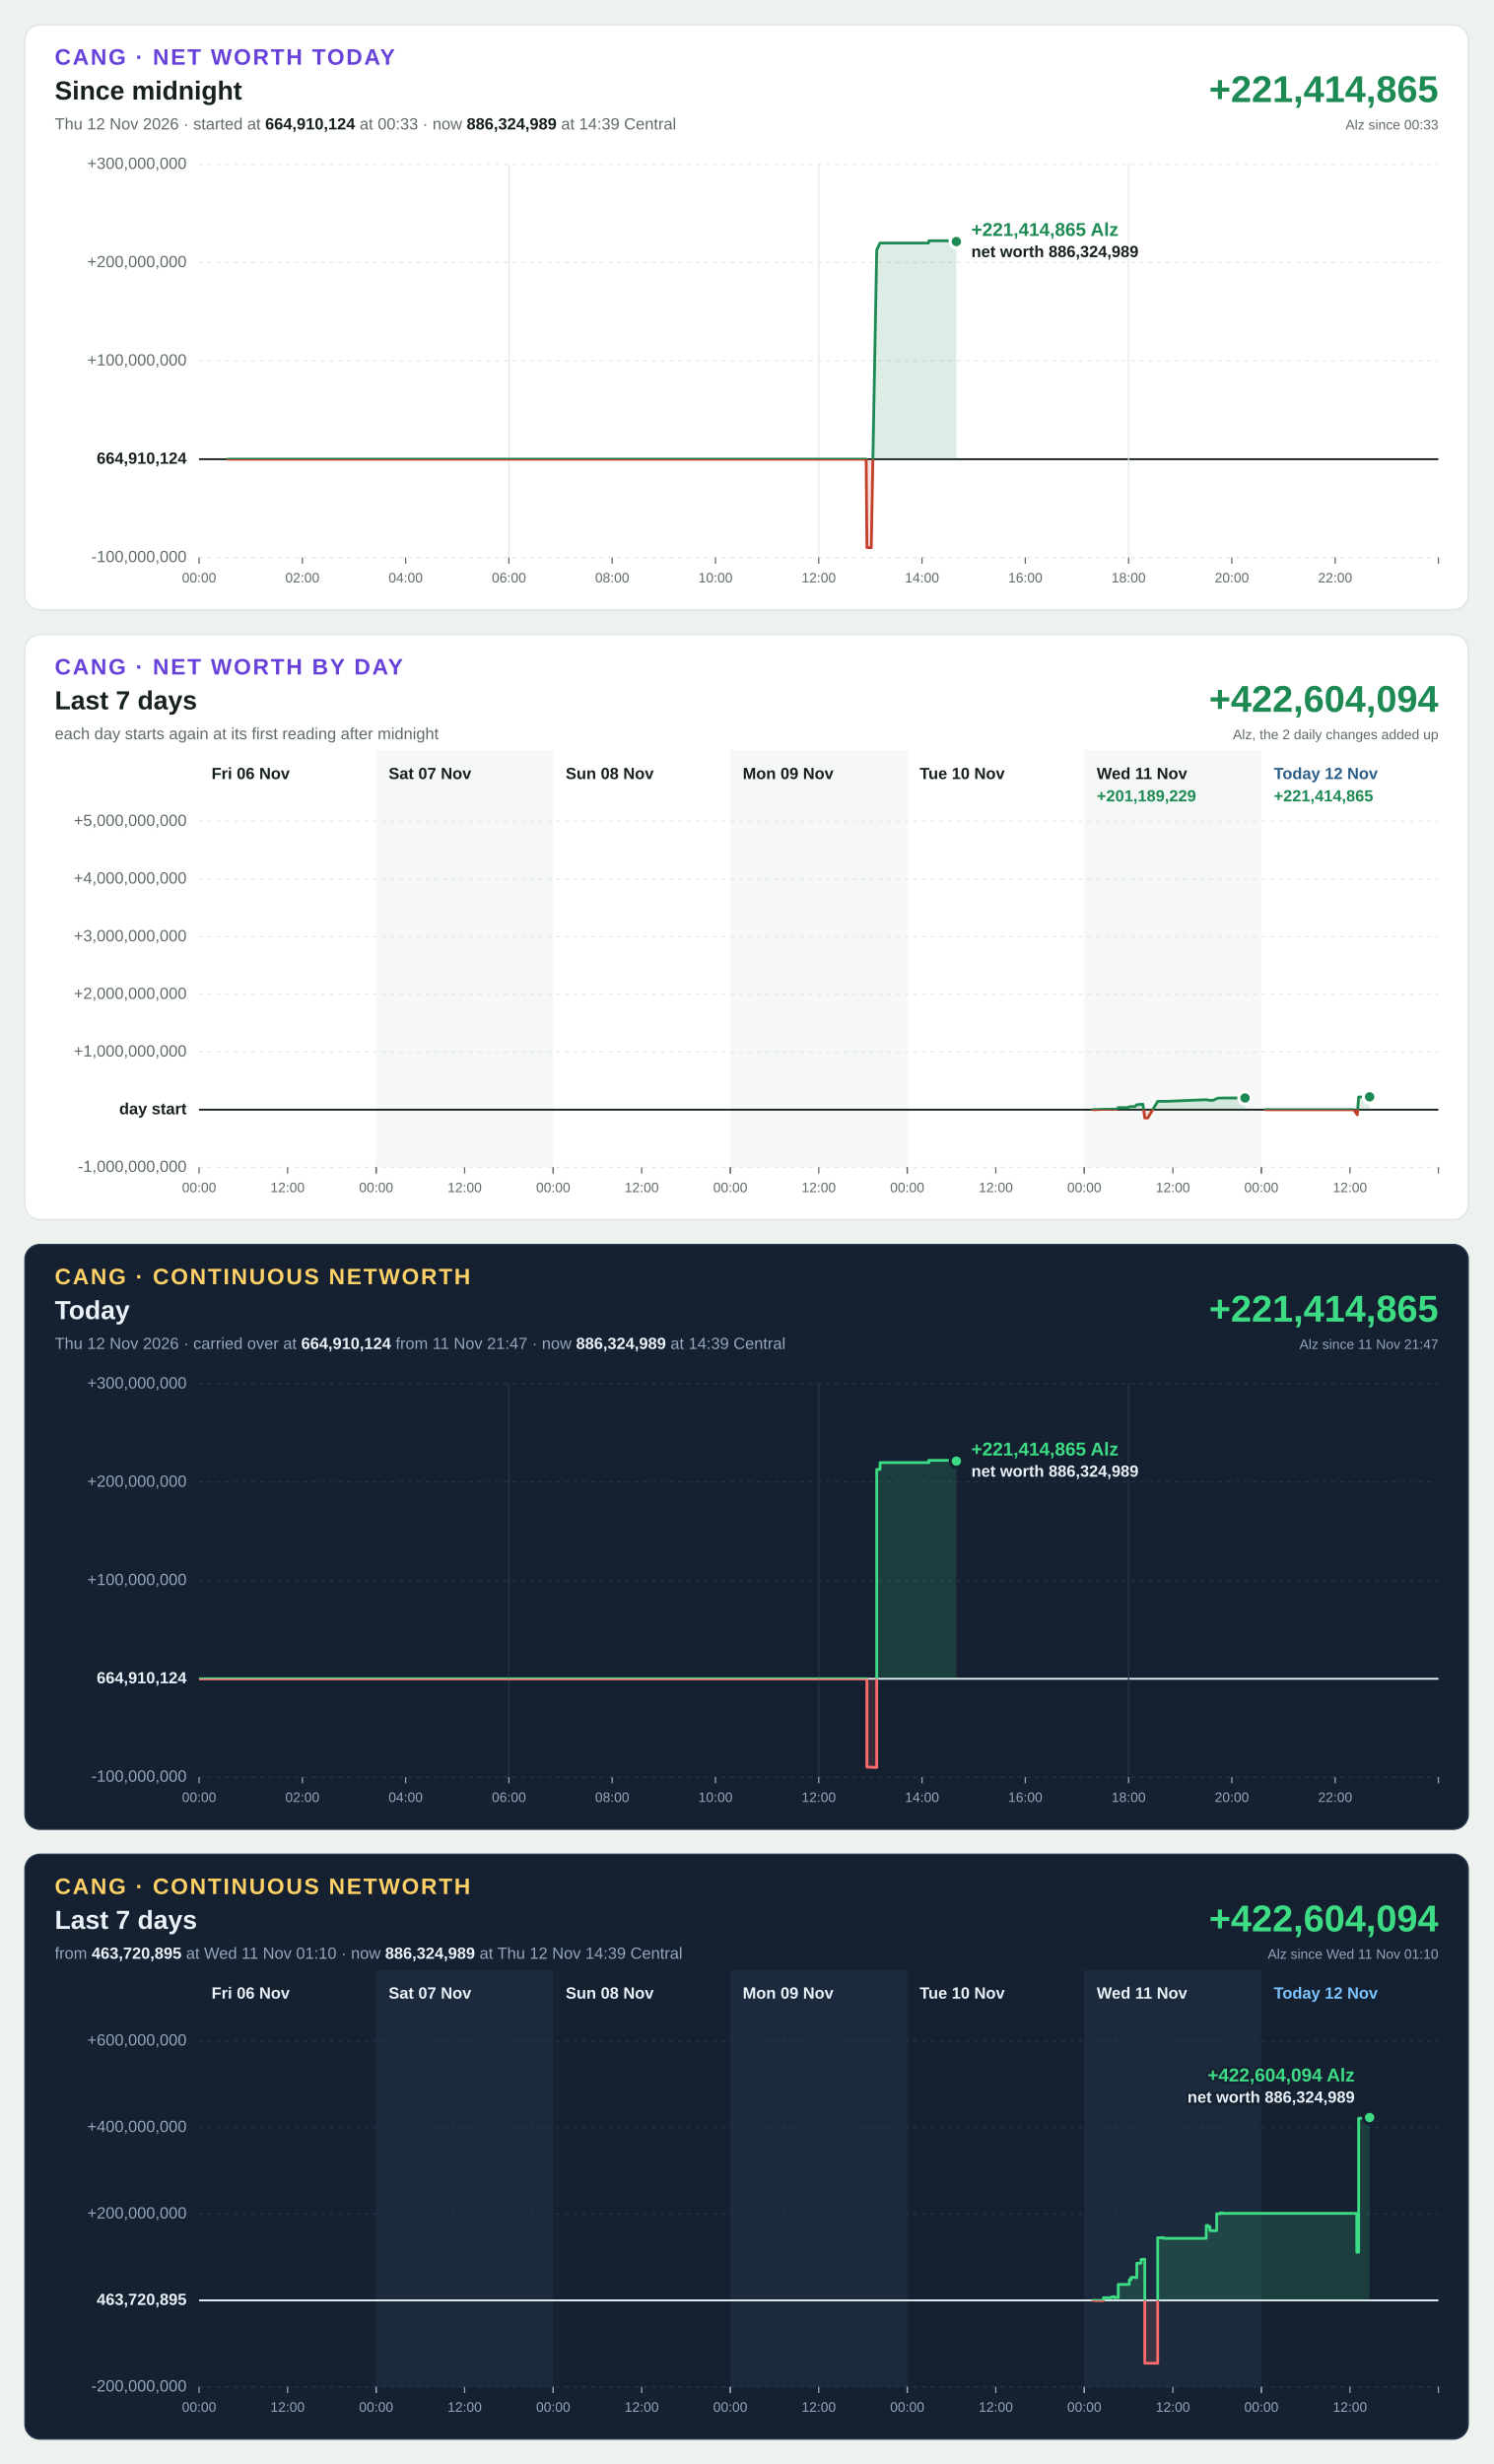
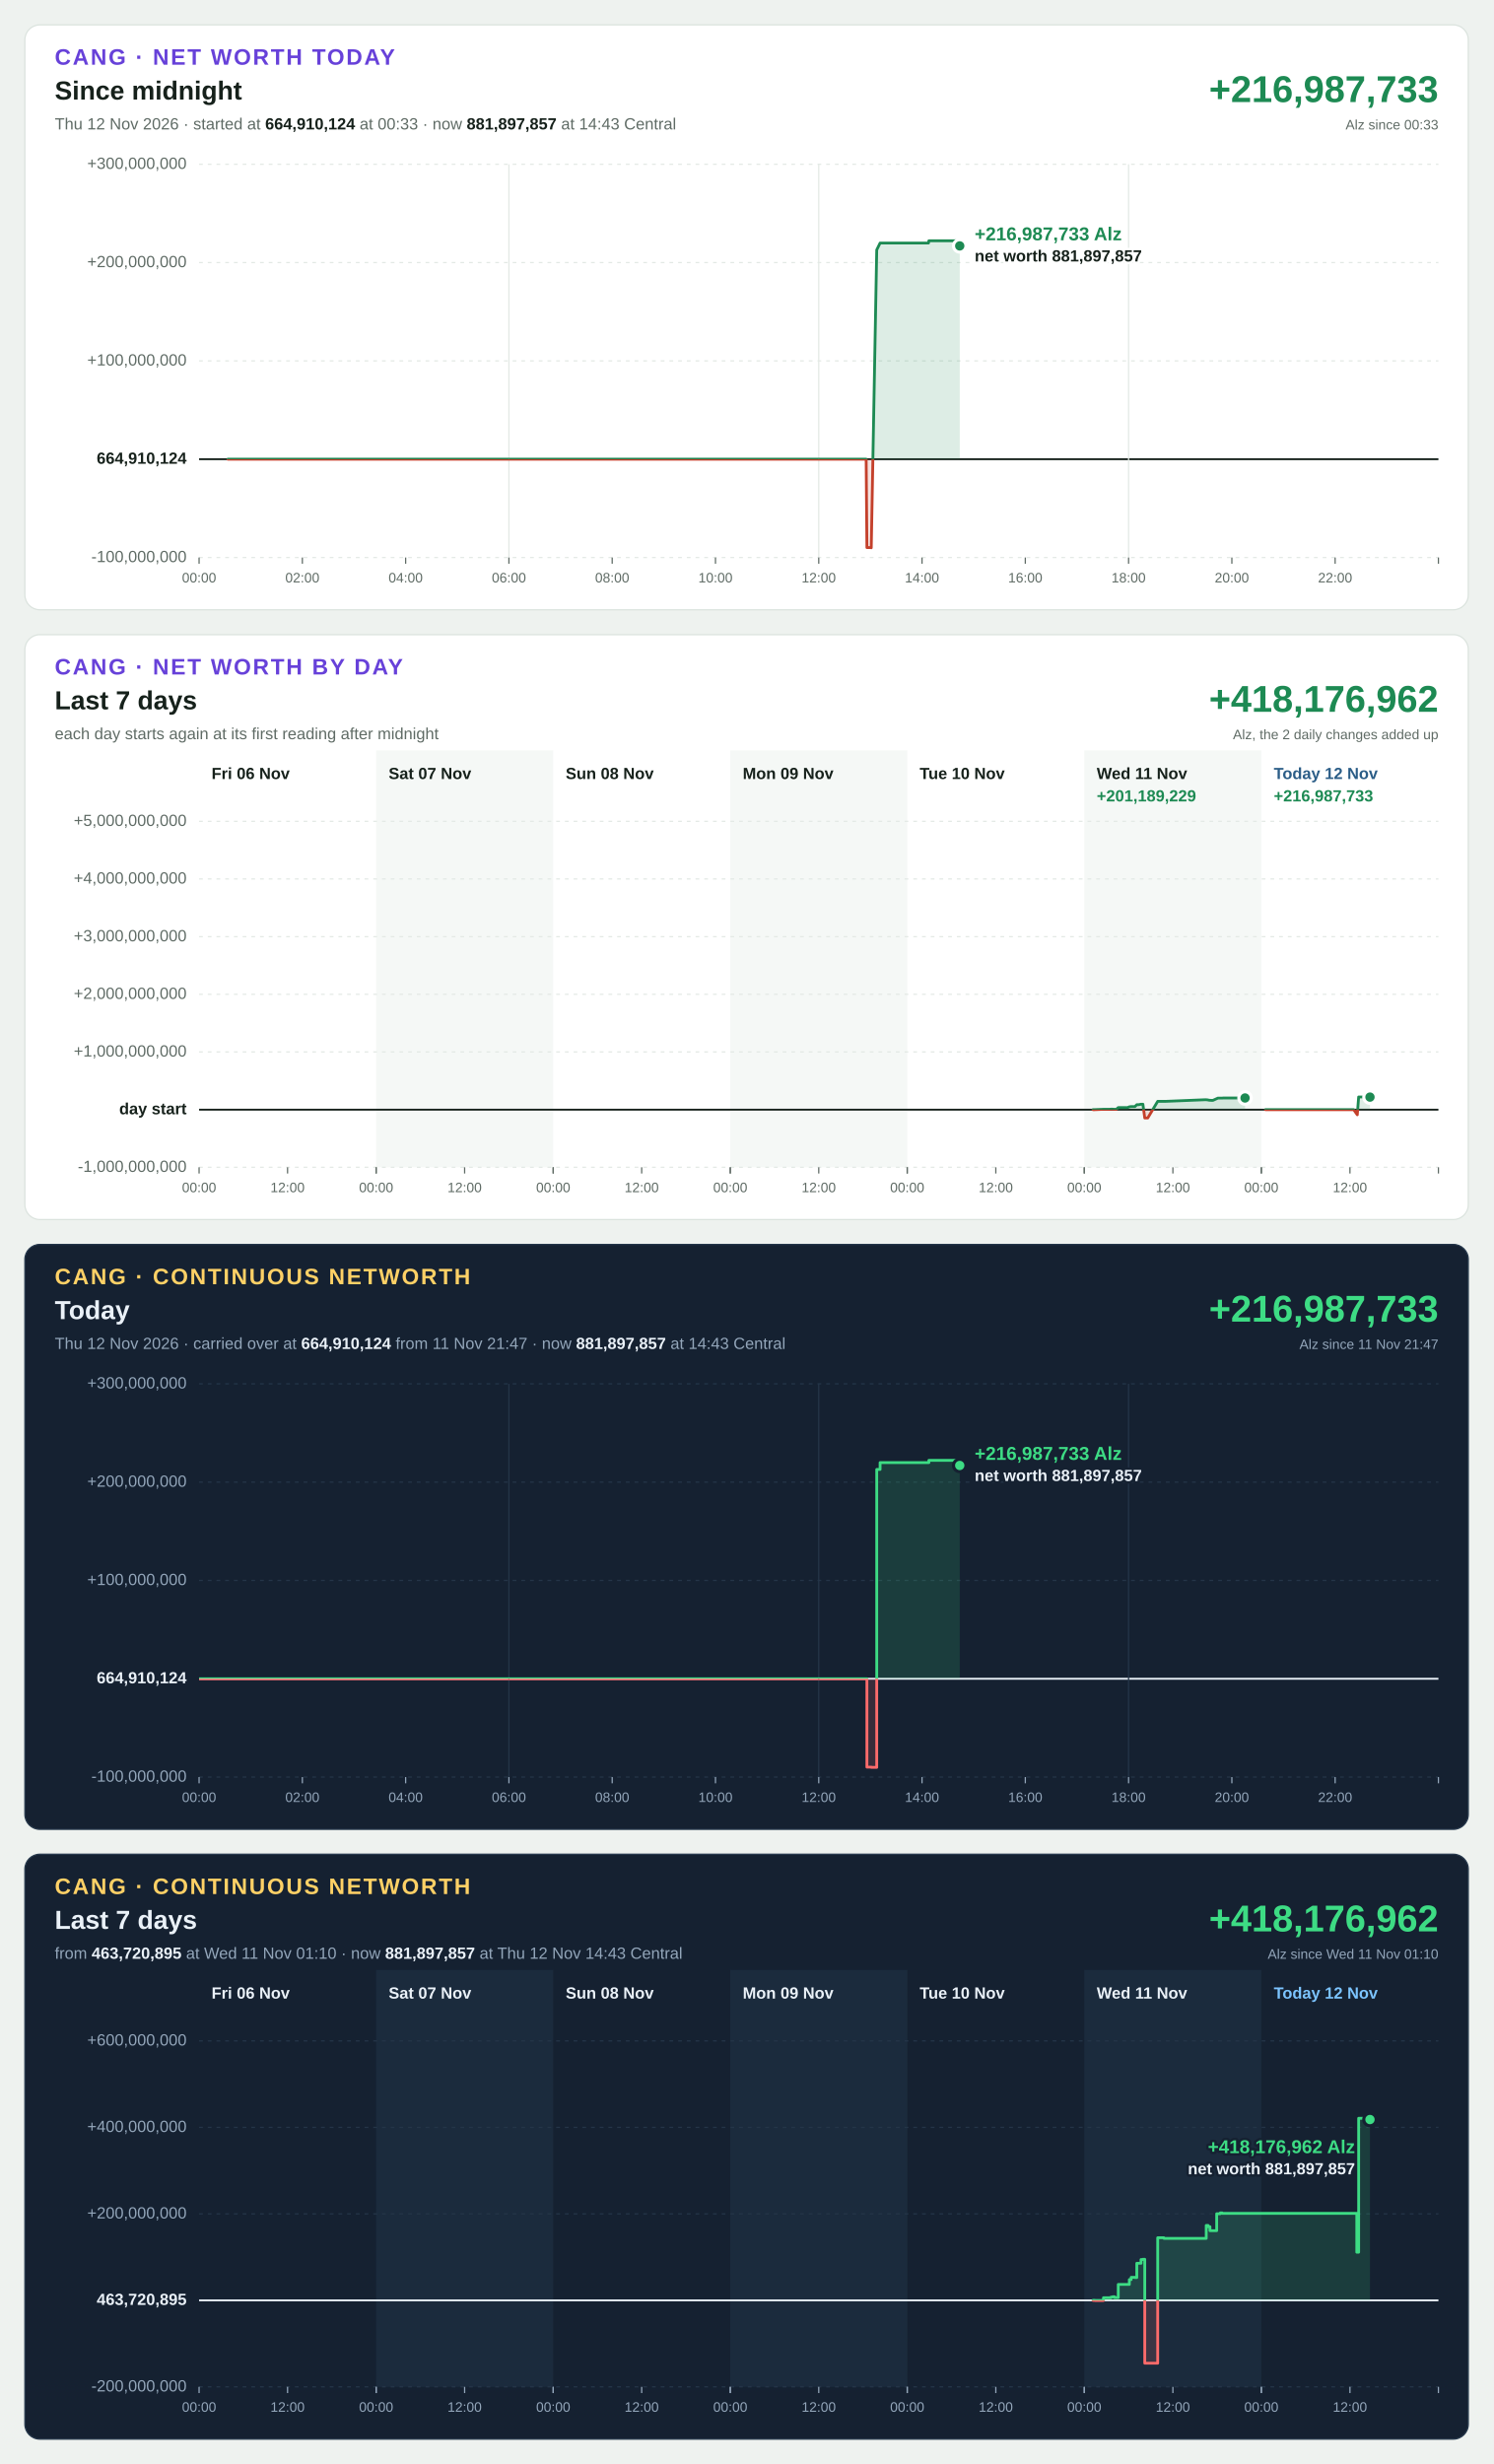
<svg xmlns="http://www.w3.org/2000/svg" width="1200" height="1980" viewBox="0 0 1200 1980" font-family="Segoe UI, Helvetica Neue, Arial, sans-serif" font-size="13" style="font-variant-numeric: tabular-nums">
  <rect width="1200" height="1980" fill="#eef2ef" />
  <g transform="translate(20,20)">
    <rect width="1160" height="470" rx="12" fill="#ffffff" stroke="#dbe3de" />
    <text x="24" y="32" font-size="18" font-weight="700" letter-spacing="1.4" fill="#6741d9">CANG · NET WORTH TODAY</text>
    <text x="24" y="60" font-size="21" font-weight="700" fill="#16211b">Since midnight</text>
-     <text x="24" y="84" fill="#5f6b65">Thu 12 Nov 2026 · started at <tspan font-weight="700" fill="#16211b">664,910,124</tspan> at 00:33 · now <tspan font-weight="700" fill="#16211b">886,324,989</tspan> at 14:39 Central</text>
-     <text x="1136" y="62" font-size="30" font-weight="700" text-anchor="end" fill="#1d8a53">+221,414,865</text>
+     <text x="24" y="84" fill="#5f6b65">Thu 12 Nov 2026 · started at <tspan font-weight="700" fill="#16211b">664,910,124</tspan> at 00:33 · now <tspan font-weight="700" fill="#16211b">881,897,857</tspan> at 14:43 Central</text>
+     <text x="1136" y="62" font-size="30" font-weight="700" text-anchor="end" fill="#1d8a53">+216,987,733</text>
    <text x="1136" y="84" font-size="11" text-anchor="end" fill="#5f6b65">Alz since 00:33</text>
    <line x1="140" x2="1136" y1="428.0" y2="428.0" stroke="#e3e9e5" stroke-width="1" stroke-dasharray="3 4" />
    <text x="130" y="428.0" text-anchor="end" dominant-baseline="middle" font-weight="400" fill="#5f6b65">-100,000,000</text>
    <line x1="140" x2="1136" y1="349.0" y2="349.0" stroke="#16211b" stroke-width="1.5" />
    <text x="130" y="349.0" text-anchor="end" dominant-baseline="middle" font-weight="700" fill="#16211b">664,910,124</text>
    <line x1="140" x2="1136" y1="270.0" y2="270.0" stroke="#e3e9e5" stroke-width="1" stroke-dasharray="3 4" />
    <text x="130" y="270.0" text-anchor="end" dominant-baseline="middle" font-weight="400" fill="#5f6b65">+100,000,000</text>
    <line x1="140" x2="1136" y1="191.0" y2="191.0" stroke="#e3e9e5" stroke-width="1" stroke-dasharray="3 4" />
    <text x="130" y="191.0" text-anchor="end" dominant-baseline="middle" font-weight="400" fill="#5f6b65">+200,000,000</text>
    <line x1="140" x2="1136" y1="112.0" y2="112.0" stroke="#e3e9e5" stroke-width="1" stroke-dasharray="3 4" />
    <text x="130" y="112.0" text-anchor="end" dominant-baseline="middle" font-weight="400" fill="#5f6b65">+300,000,000</text>
    <line x1="140.0" x2="140.0" y1="428" y2="433" stroke="#5f6b65" stroke-width="1" />
    <text x="140.0" y="448" font-size="11" text-anchor="middle" fill="#5f6b65">00:00</text>
    <line x1="223.0" x2="223.0" y1="428" y2="433" stroke="#5f6b65" stroke-width="1" />
    <text x="223.0" y="448" font-size="11" text-anchor="middle" fill="#5f6b65">02:00</text>
    <line x1="306.0" x2="306.0" y1="428" y2="433" stroke="#5f6b65" stroke-width="1" />
    <text x="306.0" y="448" font-size="11" text-anchor="middle" fill="#5f6b65">04:00</text>
    <line x1="389.0" x2="389.0" y1="112" y2="428" stroke="#e3e9e5" stroke-width="1" />
    <line x1="389.0" x2="389.0" y1="428" y2="433" stroke="#5f6b65" stroke-width="1" />
    <text x="389.0" y="448" font-size="11" text-anchor="middle" fill="#5f6b65">06:00</text>
    <line x1="472.0" x2="472.0" y1="428" y2="433" stroke="#5f6b65" stroke-width="1" />
    <text x="472.0" y="448" font-size="11" text-anchor="middle" fill="#5f6b65">08:00</text>
    <line x1="555.0" x2="555.0" y1="428" y2="433" stroke="#5f6b65" stroke-width="1" />
    <text x="555.0" y="448" font-size="11" text-anchor="middle" fill="#5f6b65">10:00</text>
    <line x1="638.0" x2="638.0" y1="112" y2="428" stroke="#e3e9e5" stroke-width="1" />
    <line x1="638.0" x2="638.0" y1="428" y2="433" stroke="#5f6b65" stroke-width="1" />
    <text x="638.0" y="448" font-size="11" text-anchor="middle" fill="#5f6b65">12:00</text>
    <line x1="721.0" x2="721.0" y1="428" y2="433" stroke="#5f6b65" stroke-width="1" />
    <text x="721.0" y="448" font-size="11" text-anchor="middle" fill="#5f6b65">14:00</text>
    <line x1="804.0" x2="804.0" y1="428" y2="433" stroke="#5f6b65" stroke-width="1" />
    <text x="804.0" y="448" font-size="11" text-anchor="middle" fill="#5f6b65">16:00</text>
    <line x1="887.0" x2="887.0" y1="112" y2="428" stroke="#e3e9e5" stroke-width="1" />
    <line x1="887.0" x2="887.0" y1="428" y2="433" stroke="#5f6b65" stroke-width="1" />
    <text x="887.0" y="448" font-size="11" text-anchor="middle" fill="#5f6b65">18:00</text>
    <line x1="970.0" x2="970.0" y1="428" y2="433" stroke="#5f6b65" stroke-width="1" />
    <text x="970.0" y="448" font-size="11" text-anchor="middle" fill="#5f6b65">20:00</text>
    <line x1="1053.0" x2="1053.0" y1="428" y2="433" stroke="#5f6b65" stroke-width="1" />
    <text x="1053.0" y="448" font-size="11" text-anchor="middle" fill="#5f6b65">22:00</text>
    <line x1="1136.0" x2="1136.0" y1="428" y2="433" stroke="#5f6b65" stroke-width="1" />
    <defs>
-       <path id="shape-today" d="M163.1 349.0L163.1 349.0L163.7 349.0L187.1 349.0L187.4 349.0L195.3 349.0L508.9 349.0L509.2 349.0L572.1 349.0L572.4 349.0L588.5 349.0L588.8 349.0L613.0 349.0L629.7 349.0L630.0 349.0L658.8 349.0L659.1 349.0L676.1 349.0L676.7 420.0L679.9 420.0L680.2 420.2L684.6 180.8L687.3 175.3L702.6 175.3L705.1 175.3L707.6 175.3L726.2 175.3L726.5 173.5L729.2 173.5L732.0 173.5L748.3 173.5L748.6 174.1L748.6 349.0Z" />
-       <path id="line-today" d="M163.1 349.0L163.7 349.0L187.1 349.0L187.4 349.0L195.3 349.0L508.9 349.0L509.2 349.0L572.1 349.0L572.4 349.0L588.5 349.0L588.8 349.0L613.0 349.0L629.7 349.0L630.0 349.0L658.8 349.0L659.1 349.0L676.1 349.0L676.7 420.0L679.9 420.0L680.2 420.2L684.6 180.8L687.3 175.3L702.6 175.3L705.1 175.3L707.6 175.3L726.2 175.3L726.5 173.5L729.2 173.5L732.0 173.5L748.3 173.5L748.6 174.1" />
+       <path id="shape-today" d="M163.1 349.0L163.1 349.0L163.7 349.0L187.1 349.0L187.4 349.0L195.3 349.0L508.9 349.0L509.2 349.0L572.1 349.0L572.4 349.0L588.5 349.0L588.8 349.0L613.0 349.0L629.7 349.0L630.0 349.0L658.8 349.0L659.1 349.0L676.1 349.0L676.7 420.0L679.9 420.0L680.2 420.2L684.6 180.8L687.3 175.3L702.6 175.3L705.1 175.3L707.6 175.3L726.2 175.3L726.5 173.5L729.2 173.5L732.0 173.5L748.3 173.5L748.6 174.1L751.3 177.6L751.3 349.0Z" />
+       <path id="line-today" d="M163.1 349.0L163.7 349.0L187.1 349.0L187.4 349.0L195.3 349.0L508.9 349.0L509.2 349.0L572.1 349.0L572.4 349.0L588.5 349.0L588.8 349.0L613.0 349.0L629.7 349.0L630.0 349.0L658.8 349.0L659.1 349.0L676.1 349.0L676.7 420.0L679.9 420.0L680.2 420.2L684.6 180.8L687.3 175.3L702.6 175.3L705.1 175.3L707.6 175.3L726.2 175.3L726.5 173.5L729.2 173.5L732.0 173.5L748.3 173.5L748.6 174.1L751.3 177.6" />
      <clipPath id="up-today">
        <rect x="140" y="112" width="996" height="237.0" />
      </clipPath>
      <clipPath id="down-today">
        <rect x="140" y="349.0" width="996" height="79.0" />
      </clipPath>
    </defs>
    <use href="#shape-today" fill="#1d8a53" fill-opacity="0.15" clip-path="url(#up-today)" />
    <use href="#line-today" fill="none" stroke="#1d8a53" stroke-width="2.25" stroke-linejoin="round" stroke-linecap="round" clip-path="url(#up-today)" />
    <use href="#shape-today" fill="#c4402b" fill-opacity="0.15" clip-path="url(#down-today)" />
    <use href="#line-today" fill="none" stroke="#c4402b" stroke-width="2.25" stroke-linejoin="round" stroke-linecap="round" clip-path="url(#down-today)" />
-     <circle cx="748.6" cy="174.1" r="5" fill="#1d8a53" stroke="#ffffff" stroke-width="2.5" />
-     <text x="760.6" y="169.6" text-anchor="start" font-size="15" font-weight="700" fill="#1d8a53" stroke="#ffffff" stroke-width="4" stroke-linejoin="round" paint-order="stroke">+221,414,865 Alz</text>
-     <text x="760.6" y="186.6" text-anchor="start" font-size="13" font-weight="600" fill="#16211b" stroke="#ffffff" stroke-width="4" stroke-linejoin="round" paint-order="stroke">net worth 886,324,989</text>
+     <circle cx="751.3" cy="177.6" r="5" fill="#1d8a53" stroke="#ffffff" stroke-width="2.5" />
+     <text x="763.3" y="173.1" text-anchor="start" font-size="15" font-weight="700" fill="#1d8a53" stroke="#ffffff" stroke-width="4" stroke-linejoin="round" paint-order="stroke">+216,987,733 Alz</text>
+     <text x="763.3" y="190.1" text-anchor="start" font-size="13" font-weight="600" fill="#16211b" stroke="#ffffff" stroke-width="4" stroke-linejoin="round" paint-order="stroke">net worth 881,897,857</text>
  </g>
  <g transform="translate(20,510)">
    <rect width="1160" height="470" rx="12" fill="#ffffff" stroke="#dbe3de" />
    <text x="24" y="32" font-size="18" font-weight="700" letter-spacing="1.4" fill="#6741d9">CANG · NET WORTH BY DAY</text>
    <text x="24" y="60" font-size="21" font-weight="700" fill="#16211b">Last 7 days</text>
    <text x="24" y="84" fill="#5f6b65">each day starts again at its first reading after midnight</text>
-     <text x="1136" y="62" font-size="30" font-weight="700" text-anchor="end" fill="#1d8a53">+422,604,094</text>
+     <text x="1136" y="62" font-size="30" font-weight="700" text-anchor="end" fill="#1d8a53">+418,176,962</text>
    <text x="1136" y="84" font-size="11" text-anchor="end" fill="#5f6b65">Alz, the 2 daily changes added up</text>
    <rect x="282.3" y="93" width="142.3" height="335" fill="#f5f8f6" />
    <rect x="566.9" y="93" width="142.3" height="335" fill="#f5f8f6" />
    <rect x="851.4" y="93" width="142.3" height="335" fill="#f5f8f6" />
    <line x1="140" x2="1136" y1="428.0" y2="428.0" stroke="#e3e9e5" stroke-width="1" stroke-dasharray="3 4" />
    <text x="130" y="428.0" text-anchor="end" dominant-baseline="middle" font-weight="400" fill="#5f6b65">-1,000,000,000</text>
    <line x1="140" x2="1136" y1="381.7" y2="381.7" stroke="#16211b" stroke-width="1.5" />
    <text x="130" y="381.7" text-anchor="end" dominant-baseline="middle" font-weight="700" fill="#16211b">day start</text>
    <line x1="140" x2="1136" y1="335.3" y2="335.3" stroke="#e3e9e5" stroke-width="1" stroke-dasharray="3 4" />
    <text x="130" y="335.3" text-anchor="end" dominant-baseline="middle" font-weight="400" fill="#5f6b65">+1,000,000,000</text>
    <line x1="140" x2="1136" y1="289.0" y2="289.0" stroke="#e3e9e5" stroke-width="1" stroke-dasharray="3 4" />
    <text x="130" y="289.0" text-anchor="end" dominant-baseline="middle" font-weight="400" fill="#5f6b65">+2,000,000,000</text>
    <line x1="140" x2="1136" y1="242.7" y2="242.7" stroke="#e3e9e5" stroke-width="1" stroke-dasharray="3 4" />
    <text x="130" y="242.7" text-anchor="end" dominant-baseline="middle" font-weight="400" fill="#5f6b65">+3,000,000,000</text>
    <line x1="140" x2="1136" y1="196.3" y2="196.3" stroke="#e3e9e5" stroke-width="1" stroke-dasharray="3 4" />
    <text x="130" y="196.3" text-anchor="end" dominant-baseline="middle" font-weight="400" fill="#5f6b65">+4,000,000,000</text>
    <line x1="140" x2="1136" y1="150.0" y2="150.0" stroke="#e3e9e5" stroke-width="1" stroke-dasharray="3 4" />
    <text x="130" y="150.0" text-anchor="end" dominant-baseline="middle" font-weight="400" fill="#5f6b65">+5,000,000,000</text>
    <text x="150.0" y="116" font-weight="700" fill="#16211b">Fri 06 Nov</text>
    <line x1="140.0" x2="140.0" y1="428" y2="433" stroke="#5f6b65" stroke-width="1" />
    <text x="140.0" y="448" font-size="11" text-anchor="middle" fill="#5f6b65">00:00</text>
    <line x1="211.1" x2="211.1" y1="428" y2="433" stroke="#5f6b65" stroke-width="1" />
    <text x="211.1" y="448" font-size="11" text-anchor="middle" fill="#5f6b65">12:00</text>
    <line x1="282.3" x2="282.3" y1="428" y2="433" stroke="#5f6b65" stroke-width="1" />
    <text x="292.3" y="116" font-weight="700" fill="#16211b">Sat 07 Nov</text>
    <line x1="282.3" x2="282.3" y1="428" y2="433" stroke="#5f6b65" stroke-width="1" />
    <text x="282.3" y="448" font-size="11" text-anchor="middle" fill="#5f6b65">00:00</text>
    <line x1="353.4" x2="353.4" y1="428" y2="433" stroke="#5f6b65" stroke-width="1" />
    <text x="353.4" y="448" font-size="11" text-anchor="middle" fill="#5f6b65">12:00</text>
    <line x1="424.6" x2="424.6" y1="428" y2="433" stroke="#5f6b65" stroke-width="1" />
    <text x="434.6" y="116" font-weight="700" fill="#16211b">Sun 08 Nov</text>
    <line x1="424.6" x2="424.6" y1="428" y2="433" stroke="#5f6b65" stroke-width="1" />
    <text x="424.6" y="448" font-size="11" text-anchor="middle" fill="#5f6b65">00:00</text>
    <line x1="495.7" x2="495.7" y1="428" y2="433" stroke="#5f6b65" stroke-width="1" />
    <text x="495.7" y="448" font-size="11" text-anchor="middle" fill="#5f6b65">12:00</text>
    <line x1="566.9" x2="566.9" y1="428" y2="433" stroke="#5f6b65" stroke-width="1" />
    <text x="576.9" y="116" font-weight="700" fill="#16211b">Mon 09 Nov</text>
    <line x1="566.9" x2="566.9" y1="428" y2="433" stroke="#5f6b65" stroke-width="1" />
    <text x="566.9" y="448" font-size="11" text-anchor="middle" fill="#5f6b65">00:00</text>
    <line x1="638.0" x2="638.0" y1="428" y2="433" stroke="#5f6b65" stroke-width="1" />
    <text x="638.0" y="448" font-size="11" text-anchor="middle" fill="#5f6b65">12:00</text>
    <line x1="709.1" x2="709.1" y1="428" y2="433" stroke="#5f6b65" stroke-width="1" />
    <text x="719.1" y="116" font-weight="700" fill="#16211b">Tue 10 Nov</text>
    <line x1="709.1" x2="709.1" y1="428" y2="433" stroke="#5f6b65" stroke-width="1" />
    <text x="709.1" y="448" font-size="11" text-anchor="middle" fill="#5f6b65">00:00</text>
    <line x1="780.3" x2="780.3" y1="428" y2="433" stroke="#5f6b65" stroke-width="1" />
    <text x="780.3" y="448" font-size="11" text-anchor="middle" fill="#5f6b65">12:00</text>
    <line x1="851.4" x2="851.4" y1="428" y2="433" stroke="#5f6b65" stroke-width="1" />
    <text x="861.4" y="116" font-weight="700" fill="#16211b">Wed 11 Nov</text>
    <line x1="851.4" x2="851.4" y1="428" y2="433" stroke="#5f6b65" stroke-width="1" />
    <text x="851.4" y="448" font-size="11" text-anchor="middle" fill="#5f6b65">00:00</text>
    <line x1="922.6" x2="922.6" y1="428" y2="433" stroke="#5f6b65" stroke-width="1" />
    <text x="922.6" y="448" font-size="11" text-anchor="middle" fill="#5f6b65">12:00</text>
    <line x1="993.7" x2="993.7" y1="428" y2="433" stroke="#5f6b65" stroke-width="1" />
    <text x="861.4" y="134" font-weight="700" fill="#1d8a53">+201,189,229</text>
    <defs>
      <path id="shape-day5" d="M858.4 381.7L858.4 381.7L859.9 381.7L866.8 381.4L868.3 381.4L869.8 381.4L871.3 381.4L872.8 381.3L874.2 381.3L875.7 381.4L877.2 381.4L878.7 380.0L880.2 380.0L881.7 380.0L883.2 380.0L884.7 380.0L886.2 380.0L887.6 379.4L889.1 379.2L890.6 379.2L892.1 379.2L893.6 377.7L895.1 377.7L897.0 377.3L898.5 377.3L900.0 388.4L902.4 388.4L910.4 375.0L911.9 375.0L913.4 375.0L915.4 375.0L916.9 375.0L948.8 373.7L950.3 373.8L951.8 374.1L953.3 374.2L954.8 374.2L958.8 372.4L959.8 372.4L961.2 372.4L962.2 372.4L963.2 372.3L964.7 372.3L965.7 372.3L966.7 372.3L972.8 372.3L980.6 372.3L980.6 381.7Z" />
      <path id="line-day5" d="M858.4 381.7L859.9 381.7L866.8 381.4L868.3 381.4L869.8 381.4L871.3 381.4L872.8 381.3L874.2 381.3L875.7 381.4L877.2 381.4L878.7 380.0L880.2 380.0L881.7 380.0L883.2 380.0L884.7 380.0L886.2 380.0L887.6 379.4L889.1 379.2L890.6 379.2L892.1 379.2L893.6 377.7L895.1 377.7L897.0 377.3L898.5 377.3L900.0 388.4L902.4 388.4L910.4 375.0L911.9 375.0L913.4 375.0L915.4 375.0L916.9 375.0L948.8 373.7L950.3 373.8L951.8 374.1L953.3 374.2L954.8 374.2L958.8 372.4L959.8 372.4L961.2 372.4L962.2 372.4L963.2 372.3L964.7 372.3L965.7 372.3L966.7 372.3L972.8 372.3L980.6 372.3" />
      <clipPath id="up-day5">
        <rect x="140" y="150" width="996" height="231.7" />
      </clipPath>
      <clipPath id="down-day5">
        <rect x="140" y="381.7" width="996" height="46.3" />
      </clipPath>
    </defs>
    <use href="#shape-day5" fill="#1d8a53" fill-opacity="0.15" clip-path="url(#up-day5)" />
    <use href="#line-day5" fill="none" stroke="#1d8a53" stroke-width="2.25" stroke-linejoin="round" stroke-linecap="round" clip-path="url(#up-day5)" />
    <use href="#shape-day5" fill="#c4402b" fill-opacity="0.15" clip-path="url(#down-day5)" />
    <use href="#line-day5" fill="none" stroke="#c4402b" stroke-width="2.25" stroke-linejoin="round" stroke-linecap="round" clip-path="url(#down-day5)" />
    <circle cx="980.6" cy="372.3" r="5" fill="#1d8a53" stroke="#ffffff" stroke-width="2.5" />
    <text x="1003.7" y="116" font-weight="700" fill="#2b5d87">Today 12 Nov</text>
    <line x1="993.7" x2="993.7" y1="428" y2="433" stroke="#5f6b65" stroke-width="1" />
    <text x="993.7" y="448" font-size="11" text-anchor="middle" fill="#5f6b65">00:00</text>
    <line x1="1064.9" x2="1064.9" y1="428" y2="433" stroke="#5f6b65" stroke-width="1" />
    <text x="1064.9" y="448" font-size="11" text-anchor="middle" fill="#5f6b65">12:00</text>
    <line x1="1136.0" x2="1136.0" y1="428" y2="433" stroke="#5f6b65" stroke-width="1" />
-     <text x="1003.7" y="134" font-weight="700" fill="#1d8a53">+221,414,865</text>
-     <defs>
-       <path id="shape-day6" d="M997.0 381.7L997.0 381.7L1000.5 381.7L1046.5 381.7L1057.8 381.7L1063.7 381.7L1067.9 381.7L1070.8 385.8L1071.9 371.5L1074.8 371.5L1077.9 371.4L1080.7 371.4L1080.7 381.7Z" />
-       <path id="line-day6" d="M997.0 381.7L1000.5 381.7L1046.5 381.7L1057.8 381.7L1063.7 381.7L1067.9 381.7L1070.8 385.8L1071.9 371.5L1074.8 371.5L1077.9 371.4L1080.7 371.4" />
+     <text x="1003.7" y="134" font-weight="700" fill="#1d8a53">+216,987,733</text>
+     <defs>
+       <path id="shape-day6" d="M997.0 381.7L997.0 381.7L1000.5 381.7L1046.5 381.7L1057.8 381.7L1063.7 381.7L1067.9 381.7L1070.8 385.8L1071.9 371.5L1074.8 371.5L1077.9 371.4L1080.7 371.4L1081.0 371.6L1081.0 381.7Z" />
+       <path id="line-day6" d="M997.0 381.7L1000.5 381.7L1046.5 381.7L1057.8 381.7L1063.7 381.7L1067.9 381.7L1070.8 385.8L1071.9 371.5L1074.8 371.5L1077.9 371.4L1080.7 371.4L1081.0 371.6" />
      <clipPath id="up-day6">
        <rect x="140" y="150" width="996" height="231.7" />
      </clipPath>
      <clipPath id="down-day6">
        <rect x="140" y="381.7" width="996" height="46.3" />
      </clipPath>
    </defs>
    <use href="#shape-day6" fill="#1d8a53" fill-opacity="0.15" clip-path="url(#up-day6)" />
    <use href="#line-day6" fill="none" stroke="#1d8a53" stroke-width="2.25" stroke-linejoin="round" stroke-linecap="round" clip-path="url(#up-day6)" />
    <use href="#shape-day6" fill="#c4402b" fill-opacity="0.15" clip-path="url(#down-day6)" />
    <use href="#line-day6" fill="none" stroke="#c4402b" stroke-width="2.25" stroke-linejoin="round" stroke-linecap="round" clip-path="url(#down-day6)" />
-     <circle cx="1080.7" cy="371.4" r="5" fill="#1d8a53" stroke="#ffffff" stroke-width="2.5" />
+     <circle cx="1081.0" cy="371.6" r="5" fill="#1d8a53" stroke="#ffffff" stroke-width="2.5" />
  </g>
  <g transform="translate(20,1000)">
    <rect width="1160" height="470" rx="12" fill="#152131" stroke="#24364a" />
    <text x="24" y="32" font-size="18" font-weight="700" letter-spacing="1.4" fill="#ffd166">CANG · CONTINUOUS NETWORTH</text>
    <text x="24" y="60" font-size="21" font-weight="700" fill="#eaf1f8">Today</text>
-     <text x="24" y="84" fill="#93a6ba">Thu 12 Nov 2026 · carried over at <tspan font-weight="700" fill="#eaf1f8">664,910,124</tspan> from 11 Nov 21:47 · now <tspan font-weight="700" fill="#eaf1f8">886,324,989</tspan> at 14:39 Central</text>
-     <text x="1136" y="62" font-size="30" font-weight="700" text-anchor="end" fill="#3ddc84">+221,414,865</text>
+     <text x="24" y="84" fill="#93a6ba">Thu 12 Nov 2026 · carried over at <tspan font-weight="700" fill="#eaf1f8">664,910,124</tspan> from 11 Nov 21:47 · now <tspan font-weight="700" fill="#eaf1f8">881,897,857</tspan> at 14:43 Central</text>
+     <text x="1136" y="62" font-size="30" font-weight="700" text-anchor="end" fill="#3ddc84">+216,987,733</text>
    <text x="1136" y="84" font-size="11" text-anchor="end" fill="#93a6ba">Alz since 11 Nov 21:47</text>
    <line x1="140" x2="1136" y1="428.0" y2="428.0" stroke="#243548" stroke-width="1" stroke-dasharray="3 4" />
    <text x="130" y="428.0" text-anchor="end" dominant-baseline="middle" font-weight="400" fill="#93a6ba">-100,000,000</text>
    <line x1="140" x2="1136" y1="349.0" y2="349.0" stroke="#eaf1f8" stroke-width="1.5" />
    <text x="130" y="349.0" text-anchor="end" dominant-baseline="middle" font-weight="700" fill="#eaf1f8">664,910,124</text>
    <line x1="140" x2="1136" y1="270.0" y2="270.0" stroke="#243548" stroke-width="1" stroke-dasharray="3 4" />
    <text x="130" y="270.0" text-anchor="end" dominant-baseline="middle" font-weight="400" fill="#93a6ba">+100,000,000</text>
    <line x1="140" x2="1136" y1="191.0" y2="191.0" stroke="#243548" stroke-width="1" stroke-dasharray="3 4" />
    <text x="130" y="191.0" text-anchor="end" dominant-baseline="middle" font-weight="400" fill="#93a6ba">+200,000,000</text>
    <line x1="140" x2="1136" y1="112.0" y2="112.0" stroke="#243548" stroke-width="1" stroke-dasharray="3 4" />
    <text x="130" y="112.0" text-anchor="end" dominant-baseline="middle" font-weight="400" fill="#93a6ba">+300,000,000</text>
    <line x1="140.0" x2="140.0" y1="428" y2="433" stroke="#93a6ba" stroke-width="1" />
    <text x="140.0" y="448" font-size="11" text-anchor="middle" fill="#93a6ba">00:00</text>
    <line x1="223.0" x2="223.0" y1="428" y2="433" stroke="#93a6ba" stroke-width="1" />
    <text x="223.0" y="448" font-size="11" text-anchor="middle" fill="#93a6ba">02:00</text>
    <line x1="306.0" x2="306.0" y1="428" y2="433" stroke="#93a6ba" stroke-width="1" />
    <text x="306.0" y="448" font-size="11" text-anchor="middle" fill="#93a6ba">04:00</text>
    <line x1="389.0" x2="389.0" y1="112" y2="428" stroke="#243548" stroke-width="1" />
    <line x1="389.0" x2="389.0" y1="428" y2="433" stroke="#93a6ba" stroke-width="1" />
    <text x="389.0" y="448" font-size="11" text-anchor="middle" fill="#93a6ba">06:00</text>
    <line x1="472.0" x2="472.0" y1="428" y2="433" stroke="#93a6ba" stroke-width="1" />
    <text x="472.0" y="448" font-size="11" text-anchor="middle" fill="#93a6ba">08:00</text>
    <line x1="555.0" x2="555.0" y1="428" y2="433" stroke="#93a6ba" stroke-width="1" />
    <text x="555.0" y="448" font-size="11" text-anchor="middle" fill="#93a6ba">10:00</text>
    <line x1="638.0" x2="638.0" y1="112" y2="428" stroke="#243548" stroke-width="1" />
    <line x1="638.0" x2="638.0" y1="428" y2="433" stroke="#93a6ba" stroke-width="1" />
    <text x="638.0" y="448" font-size="11" text-anchor="middle" fill="#93a6ba">12:00</text>
    <line x1="721.0" x2="721.0" y1="428" y2="433" stroke="#93a6ba" stroke-width="1" />
    <text x="721.0" y="448" font-size="11" text-anchor="middle" fill="#93a6ba">14:00</text>
    <line x1="804.0" x2="804.0" y1="428" y2="433" stroke="#93a6ba" stroke-width="1" />
    <text x="804.0" y="448" font-size="11" text-anchor="middle" fill="#93a6ba">16:00</text>
    <line x1="887.0" x2="887.0" y1="112" y2="428" stroke="#243548" stroke-width="1" />
    <line x1="887.0" x2="887.0" y1="428" y2="433" stroke="#93a6ba" stroke-width="1" />
    <text x="887.0" y="448" font-size="11" text-anchor="middle" fill="#93a6ba">18:00</text>
    <line x1="970.0" x2="970.0" y1="428" y2="433" stroke="#93a6ba" stroke-width="1" />
    <text x="970.0" y="448" font-size="11" text-anchor="middle" fill="#93a6ba">20:00</text>
    <line x1="1053.0" x2="1053.0" y1="428" y2="433" stroke="#93a6ba" stroke-width="1" />
    <text x="1053.0" y="448" font-size="11" text-anchor="middle" fill="#93a6ba">22:00</text>
    <line x1="1136.0" x2="1136.0" y1="428" y2="433" stroke="#93a6ba" stroke-width="1" />
    <defs>
-       <path id="shape-flow-today" d="M140.0 349.0L140.0 349.0L676.7 349.0L676.7 420.0L680.2 420.0L680.2 420.2L684.6 420.2L684.6 180.8L687.3 180.8L687.3 175.3L702.6 175.3L702.6 175.3L705.1 175.3L705.1 175.3L707.6 175.3L707.6 175.3L726.5 175.3L726.5 173.5L729.2 173.5L729.2 173.5L732.0 173.5L732.0 173.5L748.6 173.5L748.6 174.1L748.6 349.0Z" />
-       <path id="line-flow-today" d="M140.0 349.0L676.7 349.0L676.7 420.0L680.2 420.0L680.2 420.2L684.6 420.2L684.6 180.8L687.3 180.8L687.3 175.3L702.6 175.3L702.6 175.3L705.1 175.3L705.1 175.3L707.6 175.3L707.6 175.3L726.5 175.3L726.5 173.5L729.2 173.5L729.2 173.5L732.0 173.5L732.0 173.5L748.6 173.5L748.6 174.1" />
+       <path id="shape-flow-today" d="M140.0 349.0L140.0 349.0L676.7 349.0L676.7 420.0L680.2 420.0L680.2 420.2L684.6 420.2L684.6 180.8L687.3 180.8L687.3 175.3L702.6 175.3L702.6 175.3L705.1 175.3L705.1 175.3L707.6 175.3L707.6 175.3L726.5 175.3L726.5 173.5L729.2 173.5L729.2 173.5L732.0 173.5L732.0 173.5L748.6 173.5L748.6 174.1L751.3 174.1L751.3 177.6L751.3 349.0Z" />
+       <path id="line-flow-today" d="M140.0 349.0L676.7 349.0L676.7 420.0L680.2 420.0L680.2 420.2L684.6 420.2L684.6 180.8L687.3 180.8L687.3 175.3L702.6 175.3L702.6 175.3L705.1 175.3L705.1 175.3L707.6 175.3L707.6 175.3L726.5 175.3L726.5 173.5L729.2 173.5L729.2 173.5L732.0 173.5L732.0 173.5L748.6 173.5L748.6 174.1L751.3 174.1L751.3 177.6" />
      <clipPath id="up-flow-today">
        <rect x="140" y="112" width="996" height="237.0" />
      </clipPath>
      <clipPath id="down-flow-today">
        <rect x="140" y="349.0" width="996" height="79.0" />
      </clipPath>
    </defs>
    <use href="#shape-flow-today" fill="#3ddc84" fill-opacity="0.15" clip-path="url(#up-flow-today)" />
    <use href="#line-flow-today" fill="none" stroke="#3ddc84" stroke-width="2.25" stroke-linejoin="round" stroke-linecap="round" clip-path="url(#up-flow-today)" />
    <use href="#shape-flow-today" fill="#ff6b6b" fill-opacity="0.15" clip-path="url(#down-flow-today)" />
    <use href="#line-flow-today" fill="none" stroke="#ff6b6b" stroke-width="2.25" stroke-linejoin="round" stroke-linecap="round" clip-path="url(#down-flow-today)" />
-     <circle cx="748.6" cy="174.1" r="5" fill="#3ddc84" stroke="#152131" stroke-width="2.5" />
-     <text x="760.6" y="169.6" text-anchor="start" font-size="15" font-weight="700" fill="#3ddc84" stroke="#152131" stroke-width="4" stroke-linejoin="round" paint-order="stroke">+221,414,865 Alz</text>
-     <text x="760.6" y="186.6" text-anchor="start" font-size="13" font-weight="600" fill="#eaf1f8" stroke="#152131" stroke-width="4" stroke-linejoin="round" paint-order="stroke">net worth 886,324,989</text>
+     <circle cx="751.3" cy="177.6" r="5" fill="#3ddc84" stroke="#152131" stroke-width="2.5" />
+     <text x="763.3" y="173.1" text-anchor="start" font-size="15" font-weight="700" fill="#3ddc84" stroke="#152131" stroke-width="4" stroke-linejoin="round" paint-order="stroke">+216,987,733 Alz</text>
+     <text x="763.3" y="190.1" text-anchor="start" font-size="13" font-weight="600" fill="#eaf1f8" stroke="#152131" stroke-width="4" stroke-linejoin="round" paint-order="stroke">net worth 881,897,857</text>
  </g>
  <g transform="translate(20,1490)">
    <rect width="1160" height="470" rx="12" fill="#152131" stroke="#24364a" />
    <text x="24" y="32" font-size="18" font-weight="700" letter-spacing="1.4" fill="#ffd166">CANG · CONTINUOUS NETWORTH</text>
    <text x="24" y="60" font-size="21" font-weight="700" fill="#eaf1f8">Last 7 days</text>
-     <text x="24" y="84" fill="#93a6ba">from <tspan font-weight="700" fill="#eaf1f8">463,720,895</tspan> at Wed 11 Nov 01:10 · now <tspan font-weight="700" fill="#eaf1f8">886,324,989</tspan> at Thu 12 Nov 14:39 Central</text>
-     <text x="1136" y="62" font-size="30" font-weight="700" text-anchor="end" fill="#3ddc84">+422,604,094</text>
+     <text x="24" y="84" fill="#93a6ba">from <tspan font-weight="700" fill="#eaf1f8">463,720,895</tspan> at Wed 11 Nov 01:10 · now <tspan font-weight="700" fill="#eaf1f8">881,897,857</tspan> at Thu 12 Nov 14:43 Central</text>
+     <text x="1136" y="62" font-size="30" font-weight="700" text-anchor="end" fill="#3ddc84">+418,176,962</text>
    <text x="1136" y="84" font-size="11" text-anchor="end" fill="#93a6ba">Alz since Wed 11 Nov 01:10</text>
    <rect x="282.3" y="93" width="142.3" height="335" fill="#1b2b3d" />
    <rect x="566.9" y="93" width="142.3" height="335" fill="#1b2b3d" />
    <rect x="851.4" y="93" width="142.3" height="335" fill="#1b2b3d" />
    <line x1="140" x2="1136" y1="428.0" y2="428.0" stroke="#243548" stroke-width="1" stroke-dasharray="3 4" />
    <text x="130" y="428.0" text-anchor="end" dominant-baseline="middle" font-weight="400" fill="#93a6ba">-200,000,000</text>
    <line x1="140" x2="1136" y1="358.5" y2="358.5" stroke="#eaf1f8" stroke-width="1.5" />
    <text x="130" y="358.5" text-anchor="end" dominant-baseline="middle" font-weight="700" fill="#eaf1f8">463,720,895</text>
    <line x1="140" x2="1136" y1="289.0" y2="289.0" stroke="#243548" stroke-width="1" stroke-dasharray="3 4" />
    <text x="130" y="289.0" text-anchor="end" dominant-baseline="middle" font-weight="400" fill="#93a6ba">+200,000,000</text>
    <line x1="140" x2="1136" y1="219.5" y2="219.5" stroke="#243548" stroke-width="1" stroke-dasharray="3 4" />
    <text x="130" y="219.5" text-anchor="end" dominant-baseline="middle" font-weight="400" fill="#93a6ba">+400,000,000</text>
    <line x1="140" x2="1136" y1="150.0" y2="150.0" stroke="#243548" stroke-width="1" stroke-dasharray="3 4" />
    <text x="130" y="150.0" text-anchor="end" dominant-baseline="middle" font-weight="400" fill="#93a6ba">+600,000,000</text>
    <text x="150.0" y="116" font-weight="700" fill="#eaf1f8">Fri 06 Nov</text>
    <line x1="140.0" x2="140.0" y1="428" y2="433" stroke="#93a6ba" stroke-width="1" />
    <text x="140.0" y="448" font-size="11" text-anchor="middle" fill="#93a6ba">00:00</text>
    <line x1="211.1" x2="211.1" y1="428" y2="433" stroke="#93a6ba" stroke-width="1" />
    <text x="211.1" y="448" font-size="11" text-anchor="middle" fill="#93a6ba">12:00</text>
    <line x1="282.3" x2="282.3" y1="428" y2="433" stroke="#93a6ba" stroke-width="1" />
    <text x="292.3" y="116" font-weight="700" fill="#eaf1f8">Sat 07 Nov</text>
    <line x1="282.3" x2="282.3" y1="428" y2="433" stroke="#93a6ba" stroke-width="1" />
    <text x="282.3" y="448" font-size="11" text-anchor="middle" fill="#93a6ba">00:00</text>
    <line x1="353.4" x2="353.4" y1="428" y2="433" stroke="#93a6ba" stroke-width="1" />
    <text x="353.4" y="448" font-size="11" text-anchor="middle" fill="#93a6ba">12:00</text>
    <line x1="424.6" x2="424.6" y1="428" y2="433" stroke="#93a6ba" stroke-width="1" />
    <text x="434.6" y="116" font-weight="700" fill="#eaf1f8">Sun 08 Nov</text>
    <line x1="424.6" x2="424.6" y1="428" y2="433" stroke="#93a6ba" stroke-width="1" />
    <text x="424.6" y="448" font-size="11" text-anchor="middle" fill="#93a6ba">00:00</text>
    <line x1="495.7" x2="495.7" y1="428" y2="433" stroke="#93a6ba" stroke-width="1" />
    <text x="495.7" y="448" font-size="11" text-anchor="middle" fill="#93a6ba">12:00</text>
    <line x1="566.9" x2="566.9" y1="428" y2="433" stroke="#93a6ba" stroke-width="1" />
    <text x="576.9" y="116" font-weight="700" fill="#eaf1f8">Mon 09 Nov</text>
    <line x1="566.9" x2="566.9" y1="428" y2="433" stroke="#93a6ba" stroke-width="1" />
    <text x="566.9" y="448" font-size="11" text-anchor="middle" fill="#93a6ba">00:00</text>
    <line x1="638.0" x2="638.0" y1="428" y2="433" stroke="#93a6ba" stroke-width="1" />
    <text x="638.0" y="448" font-size="11" text-anchor="middle" fill="#93a6ba">12:00</text>
    <line x1="709.1" x2="709.1" y1="428" y2="433" stroke="#93a6ba" stroke-width="1" />
    <text x="719.1" y="116" font-weight="700" fill="#eaf1f8">Tue 10 Nov</text>
    <line x1="709.1" x2="709.1" y1="428" y2="433" stroke="#93a6ba" stroke-width="1" />
    <text x="709.1" y="448" font-size="11" text-anchor="middle" fill="#93a6ba">00:00</text>
    <line x1="780.3" x2="780.3" y1="428" y2="433" stroke="#93a6ba" stroke-width="1" />
    <text x="780.3" y="448" font-size="11" text-anchor="middle" fill="#93a6ba">12:00</text>
    <line x1="851.4" x2="851.4" y1="428" y2="433" stroke="#93a6ba" stroke-width="1" />
    <text x="861.4" y="116" font-weight="700" fill="#eaf1f8">Wed 11 Nov</text>
    <line x1="851.4" x2="851.4" y1="428" y2="433" stroke="#93a6ba" stroke-width="1" />
    <text x="851.4" y="448" font-size="11" text-anchor="middle" fill="#93a6ba">00:00</text>
    <line x1="922.6" x2="922.6" y1="428" y2="433" stroke="#93a6ba" stroke-width="1" />
    <text x="922.6" y="448" font-size="11" text-anchor="middle" fill="#93a6ba">12:00</text>
    <line x1="993.7" x2="993.7" y1="428" y2="433" stroke="#93a6ba" stroke-width="1" />
    <text x="1003.7" y="116" font-weight="700" fill="#7cc4ff">Today 12 Nov</text>
    <line x1="993.7" x2="993.7" y1="428" y2="433" stroke="#93a6ba" stroke-width="1" />
    <text x="993.7" y="448" font-size="11" text-anchor="middle" fill="#93a6ba">00:00</text>
    <line x1="1064.9" x2="1064.9" y1="428" y2="433" stroke="#93a6ba" stroke-width="1" />
    <text x="1064.9" y="448" font-size="11" text-anchor="middle" fill="#93a6ba">12:00</text>
    <line x1="1136.0" x2="1136.0" y1="428" y2="433" stroke="#93a6ba" stroke-width="1" />
    <defs>
-       <path id="shape-flow-week" d="M858.4 358.5L858.4 358.5L859.9 358.5L859.9 358.6L866.8 358.6L866.8 356.4L868.3 356.4L868.3 356.4L869.8 356.4L869.8 356.4L871.3 356.4L871.3 356.4L872.8 356.4L872.8 355.9L874.2 355.9L874.2 355.6L875.7 355.6L875.7 356.3L877.2 356.3L877.2 356.3L878.7 356.3L878.7 345.7L880.2 345.7L880.2 345.7L881.7 345.7L881.7 345.7L883.2 345.7L883.2 345.7L884.7 345.7L884.7 345.7L886.2 345.7L886.2 345.7L887.6 345.7L887.6 341.8L889.1 341.8L889.1 340.0L890.6 340.0L890.6 340.0L892.1 340.0L892.1 340.2L893.6 340.2L893.6 328.7L895.1 328.7L895.1 328.7L897.0 328.7L897.0 325.7L898.5 325.7L898.5 325.5L900.0 325.5L900.0 409.0L902.4 409.0L902.4 409.0L910.4 409.0L910.4 308.2L911.9 308.2L911.9 308.2L913.4 308.2L913.4 308.2L915.4 308.2L915.4 308.7L916.9 308.7L916.9 308.7L949.4 308.7L949.4 298.3L950.9 298.3L950.9 299.3L952.4 299.3L952.4 302.5L957.8 302.5L957.8 288.9L959.3 288.9L959.3 288.9L960.7 288.9L960.7 288.2L962.2 288.2L962.2 288.6L963.7 288.6L963.7 288.6L964.7 288.6L964.7 288.6L966.2 288.6L966.2 288.6L1070.4 288.6L1070.4 319.8L1071.9 319.8L1071.9 212.2L1074.8 212.2L1074.8 212.2L1078.3 212.2L1078.3 211.4L1080.7 211.4L1080.7 211.6L1080.7 358.5Z" />
-       <path id="line-flow-week" d="M858.4 358.5L859.9 358.5L859.9 358.6L866.8 358.6L866.8 356.4L868.3 356.4L868.3 356.4L869.8 356.4L869.8 356.4L871.3 356.4L871.3 356.4L872.8 356.4L872.8 355.9L874.2 355.9L874.2 355.6L875.7 355.6L875.7 356.3L877.2 356.3L877.2 356.3L878.7 356.3L878.7 345.7L880.2 345.7L880.2 345.7L881.7 345.7L881.7 345.7L883.2 345.7L883.2 345.7L884.7 345.7L884.7 345.7L886.2 345.7L886.2 345.7L887.6 345.7L887.6 341.8L889.1 341.8L889.1 340.0L890.6 340.0L890.6 340.0L892.1 340.0L892.1 340.2L893.6 340.2L893.6 328.7L895.1 328.7L895.1 328.7L897.0 328.7L897.0 325.7L898.5 325.7L898.5 325.5L900.0 325.5L900.0 409.0L902.4 409.0L902.4 409.0L910.4 409.0L910.4 308.2L911.9 308.2L911.9 308.2L913.4 308.2L913.4 308.2L915.4 308.2L915.4 308.7L916.9 308.7L916.9 308.7L949.4 308.7L949.4 298.3L950.9 298.3L950.9 299.3L952.4 299.3L952.4 302.5L957.8 302.5L957.8 288.9L959.3 288.9L959.3 288.9L960.7 288.9L960.7 288.2L962.2 288.2L962.2 288.6L963.7 288.6L963.7 288.6L964.7 288.6L964.7 288.6L966.2 288.6L966.2 288.6L1070.4 288.6L1070.4 319.8L1071.9 319.8L1071.9 212.2L1074.8 212.2L1074.8 212.2L1078.3 212.2L1078.3 211.4L1080.7 211.4L1080.7 211.6" />
+       <path id="shape-flow-week" d="M858.4 358.5L858.4 358.5L859.9 358.5L859.9 358.6L866.8 358.6L866.8 356.4L868.3 356.4L868.3 356.4L869.8 356.4L869.8 356.4L871.3 356.4L871.3 356.4L872.8 356.4L872.8 355.9L874.2 355.9L874.2 355.6L875.7 355.6L875.7 356.3L877.2 356.3L877.2 356.3L878.7 356.3L878.7 345.7L880.2 345.7L880.2 345.7L881.7 345.7L881.7 345.7L883.2 345.7L883.2 345.7L884.7 345.7L884.7 345.7L886.2 345.7L886.2 345.7L887.6 345.7L887.6 341.8L889.1 341.8L889.1 340.0L890.6 340.0L890.6 340.0L892.1 340.0L892.1 340.2L893.6 340.2L893.6 328.7L895.1 328.7L895.1 328.7L897.0 328.7L897.0 325.7L898.5 325.7L898.5 325.5L900.0 325.5L900.0 409.0L902.4 409.0L902.4 409.0L910.4 409.0L910.4 308.2L911.9 308.2L911.9 308.2L913.4 308.2L913.4 308.2L915.4 308.2L915.4 308.7L916.9 308.7L916.9 308.7L949.4 308.7L949.4 298.3L950.9 298.3L950.9 299.3L952.4 299.3L952.4 302.5L957.8 302.5L957.8 288.9L959.3 288.9L959.3 288.9L960.7 288.9L960.7 288.2L962.2 288.2L962.2 288.6L963.7 288.6L963.7 288.6L964.7 288.6L964.7 288.6L966.2 288.6L966.2 288.6L1070.4 288.6L1070.4 319.8L1071.9 319.8L1071.9 212.2L1074.8 212.2L1074.8 212.2L1078.3 212.2L1078.3 211.4L1081.0 211.4L1081.0 213.2L1081.0 358.5Z" />
+       <path id="line-flow-week" d="M858.4 358.5L859.9 358.5L859.9 358.6L866.8 358.6L866.8 356.4L868.3 356.4L868.3 356.4L869.8 356.4L869.8 356.4L871.3 356.4L871.3 356.4L872.8 356.4L872.8 355.9L874.2 355.9L874.2 355.6L875.7 355.6L875.7 356.3L877.2 356.3L877.2 356.3L878.7 356.3L878.7 345.7L880.2 345.7L880.2 345.7L881.7 345.7L881.7 345.7L883.2 345.7L883.2 345.7L884.7 345.7L884.7 345.7L886.2 345.7L886.2 345.7L887.6 345.7L887.6 341.8L889.1 341.8L889.1 340.0L890.6 340.0L890.6 340.0L892.1 340.0L892.1 340.2L893.6 340.2L893.6 328.7L895.1 328.7L895.1 328.7L897.0 328.7L897.0 325.7L898.5 325.7L898.5 325.5L900.0 325.5L900.0 409.0L902.4 409.0L902.4 409.0L910.4 409.0L910.4 308.2L911.9 308.2L911.9 308.2L913.4 308.2L913.4 308.2L915.4 308.2L915.4 308.7L916.9 308.7L916.9 308.7L949.4 308.7L949.4 298.3L950.9 298.3L950.9 299.3L952.4 299.3L952.4 302.5L957.8 302.5L957.8 288.9L959.3 288.9L959.3 288.9L960.7 288.9L960.7 288.2L962.2 288.2L962.2 288.6L963.7 288.6L963.7 288.6L964.7 288.6L964.7 288.6L966.2 288.6L966.2 288.6L1070.4 288.6L1070.4 319.8L1071.9 319.8L1071.9 212.2L1074.8 212.2L1074.8 212.2L1078.3 212.2L1078.3 211.4L1081.0 211.4L1081.0 213.2" />
      <clipPath id="up-flow-week">
        <rect x="140" y="150" width="996" height="208.5" />
      </clipPath>
      <clipPath id="down-flow-week">
        <rect x="140" y="358.5" width="996" height="69.5" />
      </clipPath>
    </defs>
    <use href="#shape-flow-week" fill="#3ddc84" fill-opacity="0.15" clip-path="url(#up-flow-week)" />
    <use href="#line-flow-week" fill="none" stroke="#3ddc84" stroke-width="2.25" stroke-linejoin="round" stroke-linecap="round" clip-path="url(#up-flow-week)" />
    <use href="#shape-flow-week" fill="#ff6b6b" fill-opacity="0.15" clip-path="url(#down-flow-week)" />
    <use href="#line-flow-week" fill="none" stroke="#ff6b6b" stroke-width="2.25" stroke-linejoin="round" stroke-linecap="round" clip-path="url(#down-flow-week)" />
-     <circle cx="1080.7" cy="211.6" r="5" fill="#3ddc84" stroke="#152131" stroke-width="2.5" />
-     <text x="1068.7" y="182.6" text-anchor="end" font-size="15" font-weight="700" fill="#3ddc84" stroke="#152131" stroke-width="4" stroke-linejoin="round" paint-order="stroke">+422,604,094 Alz</text>
-     <text x="1068.7" y="199.6" text-anchor="end" font-size="13" font-weight="600" fill="#eaf1f8" stroke="#152131" stroke-width="4" stroke-linejoin="round" paint-order="stroke">net worth 886,324,989</text>
+     <circle cx="1081.0" cy="213.2" r="5" fill="#3ddc84" stroke="#152131" stroke-width="2.5" />
+     <text x="1069.0" y="240.2" text-anchor="end" font-size="15" font-weight="700" fill="#3ddc84" stroke="#152131" stroke-width="4" stroke-linejoin="round" paint-order="stroke">+418,176,962 Alz</text>
+     <text x="1069.0" y="257.2" text-anchor="end" font-size="13" font-weight="600" fill="#eaf1f8" stroke="#152131" stroke-width="4" stroke-linejoin="round" paint-order="stroke">net worth 881,897,857</text>
  </g>
</svg>
